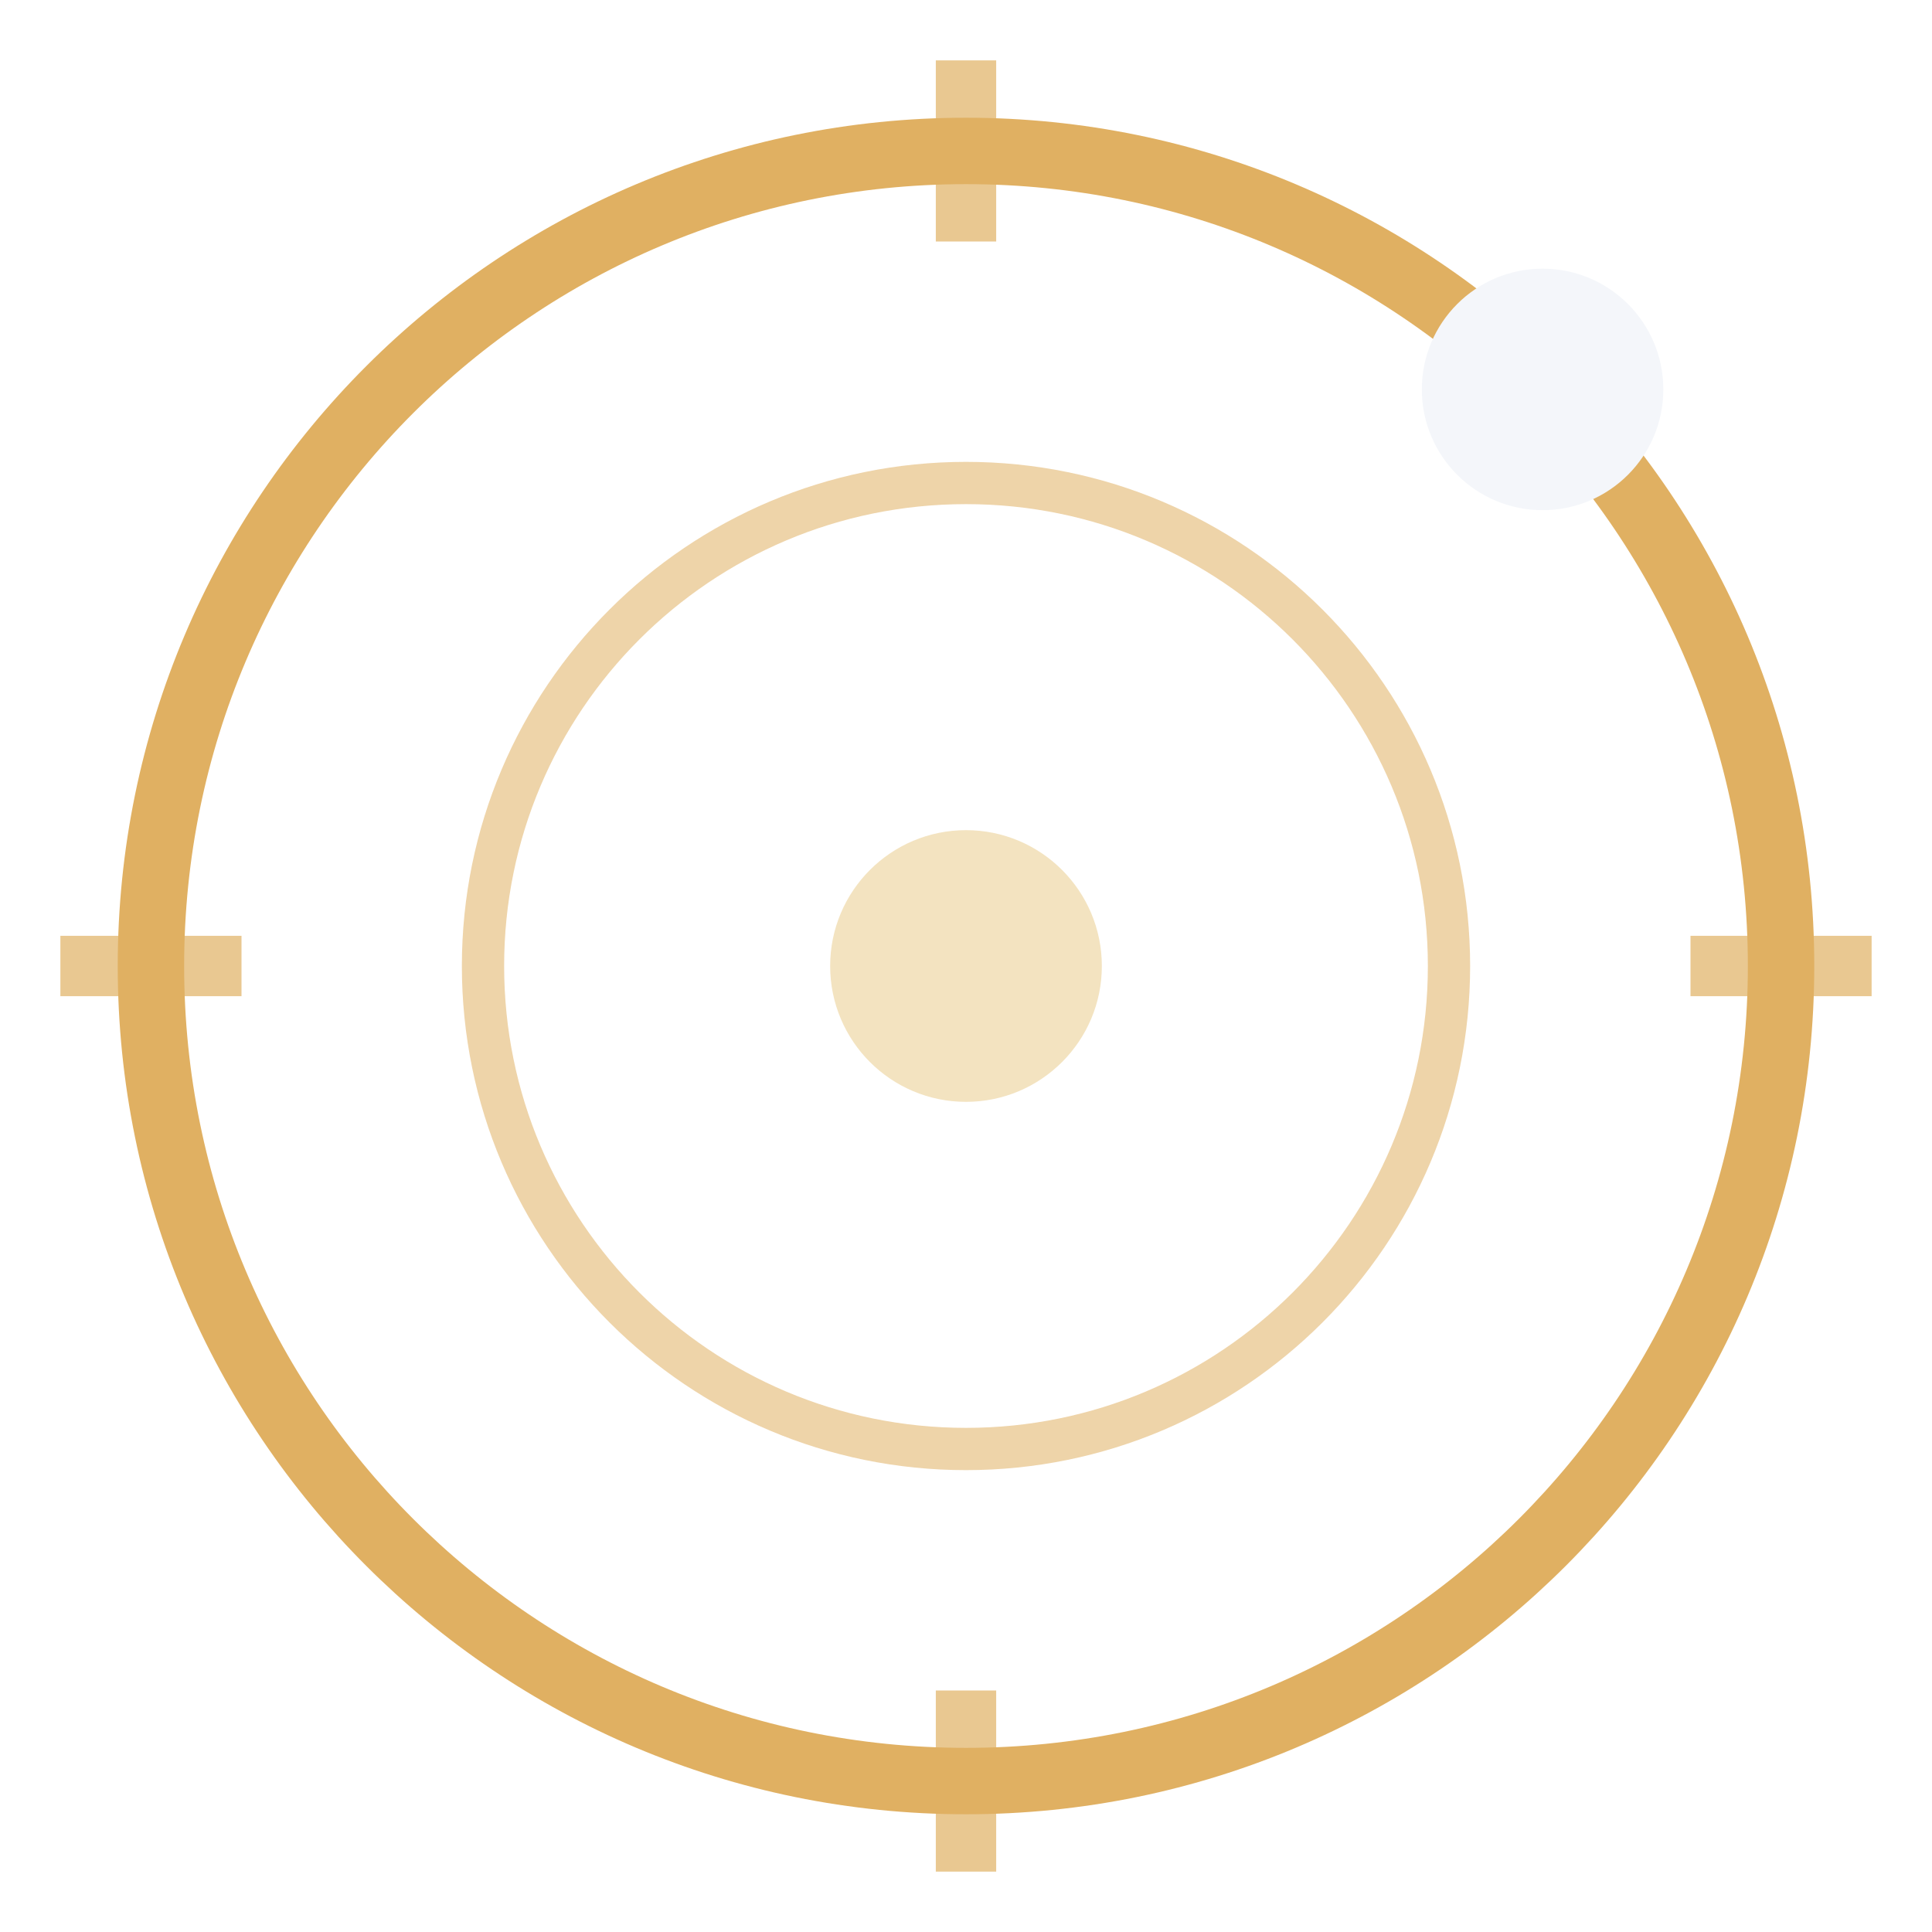
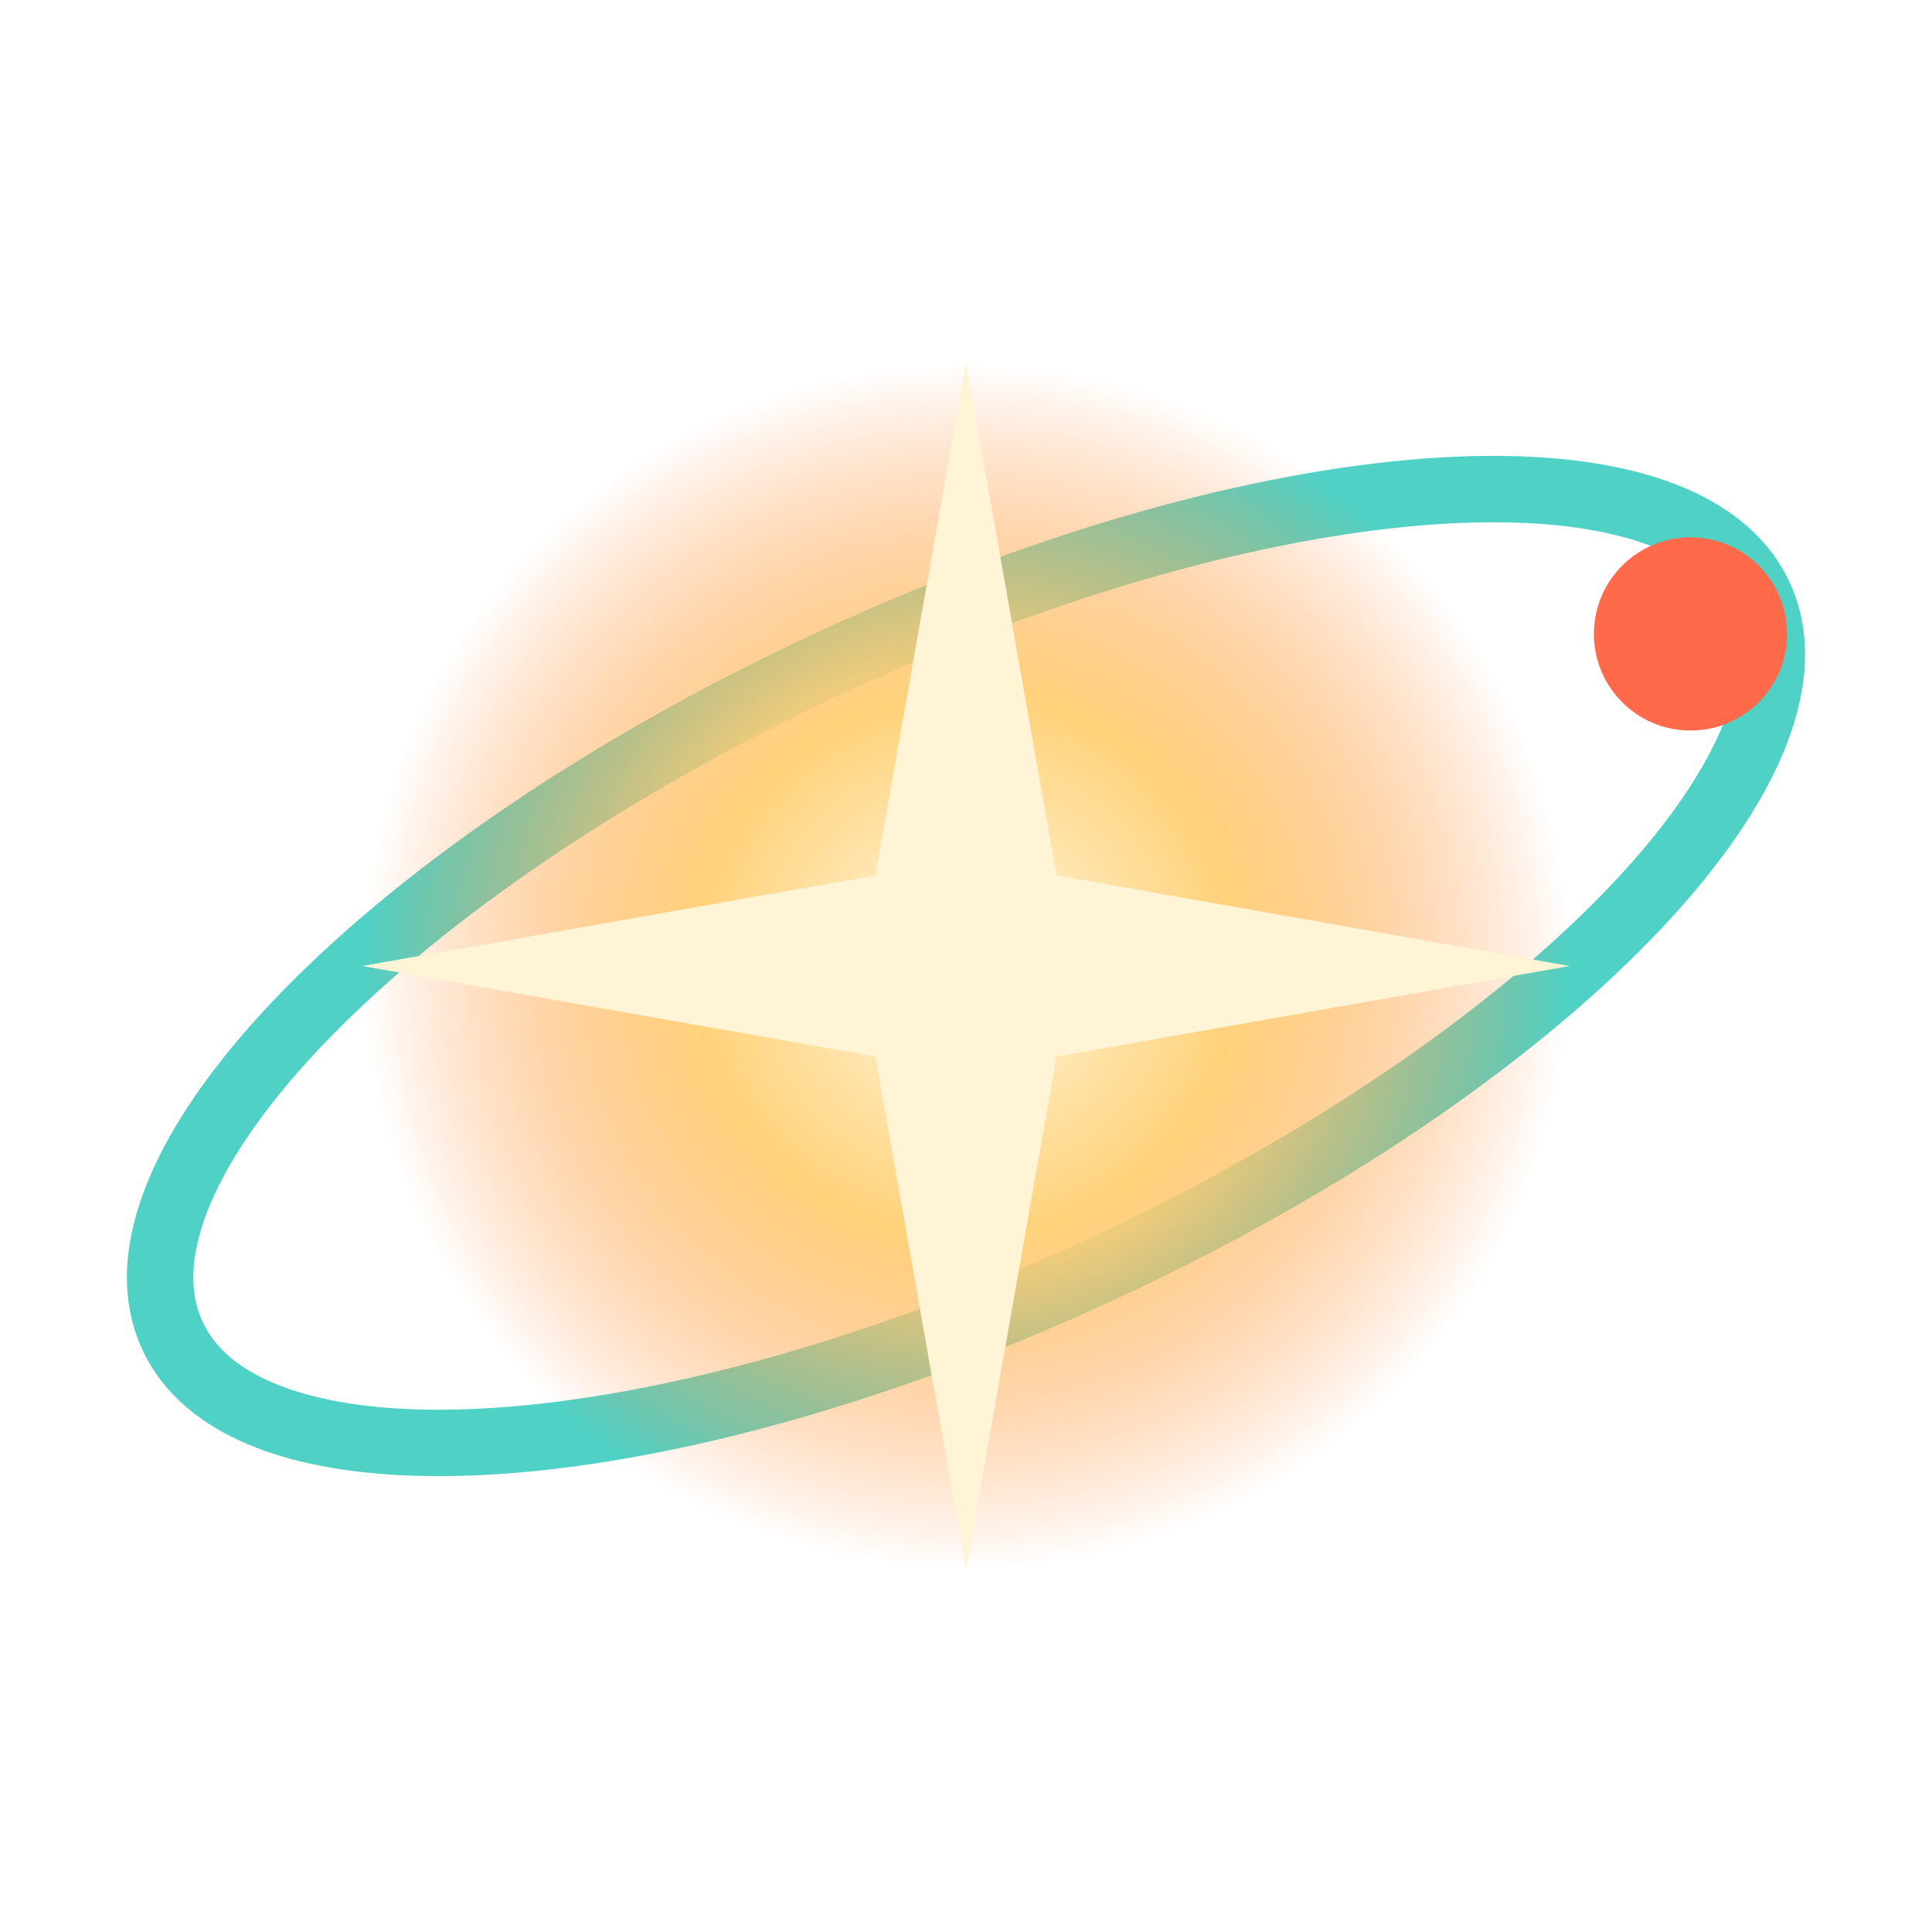
<svg xmlns="http://www.w3.org/2000/svg" viewBox="0 0 64 64">
-   <circle cx="32" cy="32" r="27" fill="none" stroke="#e0b062" stroke-width="2.2" />
-   <circle cx="32" cy="32" r="16" fill="none" stroke="#e0b062" stroke-width="1.4" opacity=".55" />
-   <circle cx="32" cy="32" r="4.5" fill="#f3e3c0" />
-   <circle cx="51.1" cy="12.9" r="4" fill="#f4f6fa" />
-   <path d="M32 2v6M32 56v6M2 32h6M56 32h6" stroke="#e0b062" stroke-width="2" opacity=".7" />
+   <defs>
+     <radialGradient id="g">
+       <stop offset="0" stop-color="#fff8e4" />
+       <stop offset=".45" stop-color="#ffd27a" />
+       <stop offset="1" stop-color="#ff8a3c" stop-opacity="0" />
+     </radialGradient>
+   </defs>
+   <ellipse cx="32" cy="32" rx="29" ry="11" fill="none" stroke="#4fd1c5" stroke-width="2.2" transform="rotate(-25 32 32)" />
+   <circle cx="32" cy="32" r="20" fill="url(#g)" />
+   <path d="M32 12 L35 29 L52 32 L35 35 L32 52 L29 35 L12 32 L29 29 Z" fill="#fff4d6" />
+   <circle cx="56" cy="21" r="3.2" fill="#ff6a4a" />
</svg>
